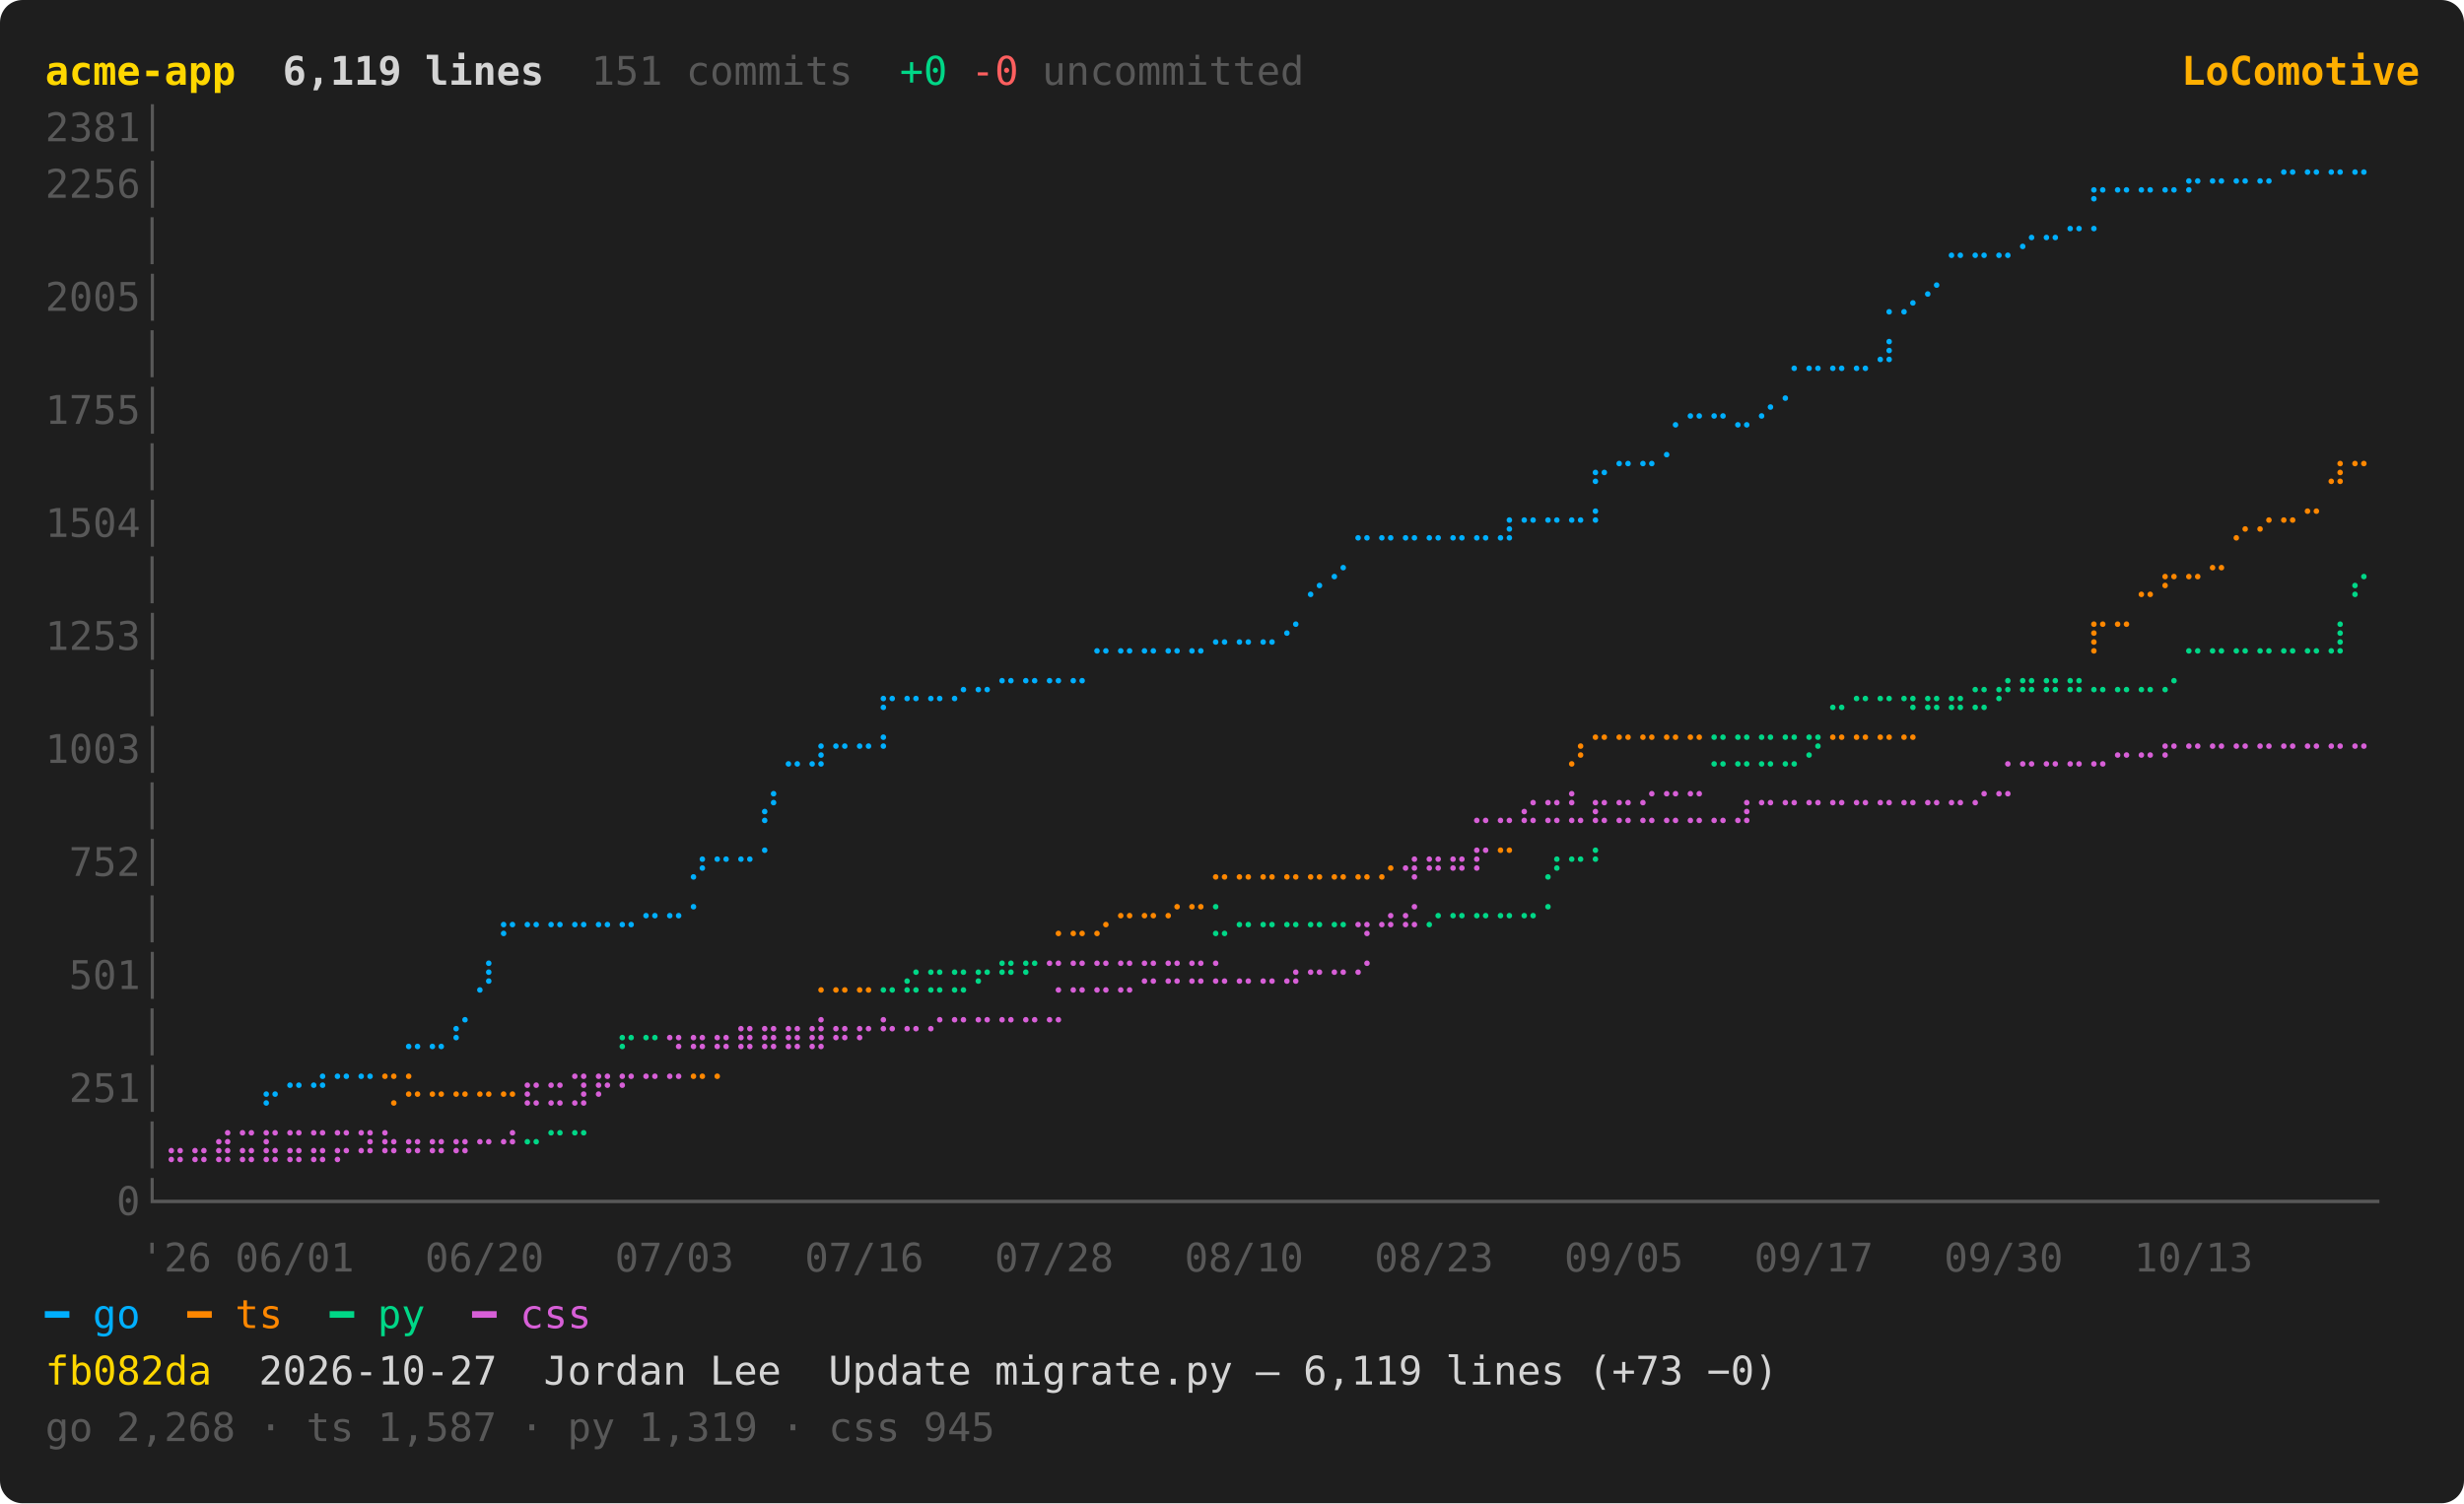
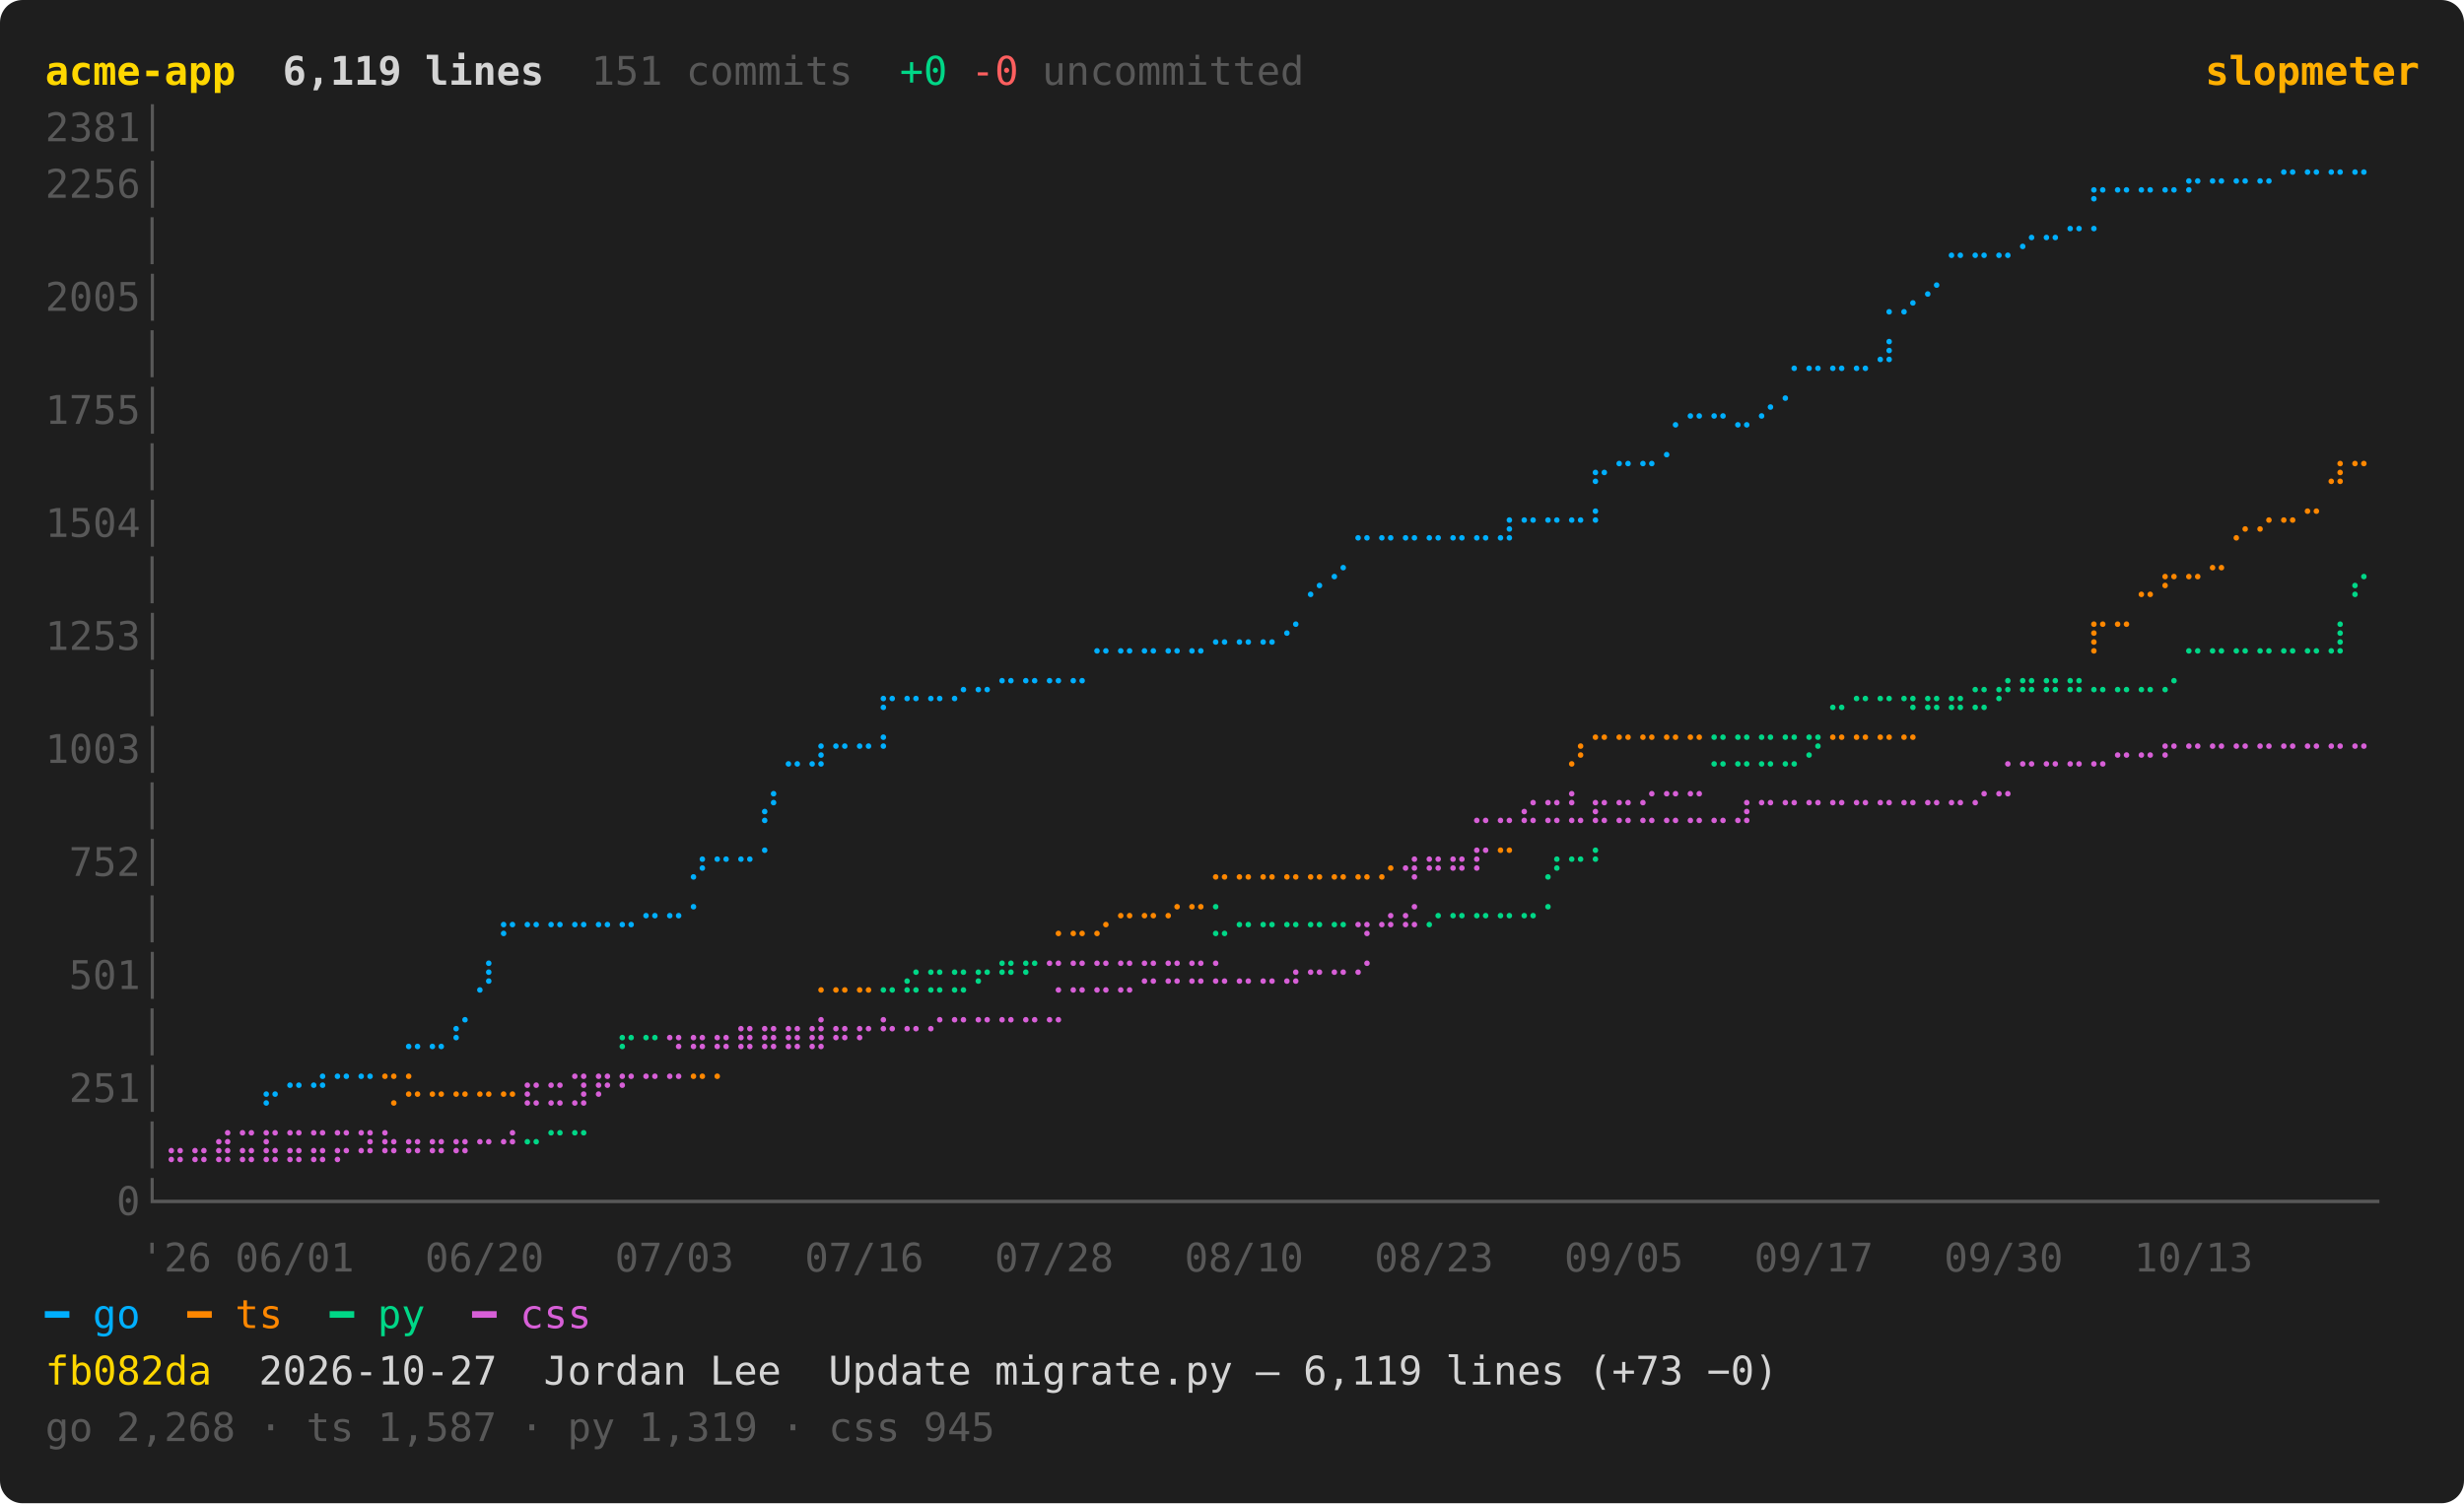
<svg xmlns="http://www.w3.org/2000/svg" width="872" height="532" viewBox="0 0 872 532" font-family="Menlo, 'SF Mono', Consolas, 'DejaVu Sans Mono', monospace" font-size="14">
  <rect width="100%" height="100%" rx="8" fill="#1e1e1e" />
  <text x="16.0 24.4 32.8 41.2 49.6 58.0 66.4 74.8" y="30" fill="#ffd700" font-weight="bold" xml:space="preserve">acme-app</text>
  <text x="100.0 108.4 116.8 125.2 133.6" y="30" fill="#d4d4d4" font-weight="bold" xml:space="preserve">6,119</text>
  <text x="150.4 158.8 167.2 175.6 184.0" y="30" fill="#d4d4d4" font-weight="bold" xml:space="preserve">lines</text>
  <text x="209.2 217.6 226.0" y="30" fill="#585858" xml:space="preserve">151</text>
  <text x="242.8 251.2 259.6 268.0 276.4 284.8 293.2" y="30" fill="#585858" xml:space="preserve">commits</text>
  <text x="318.4 326.8" y="30" fill="#00d787" xml:space="preserve">+0</text>
  <text x="343.6 352.0" y="30" fill="#ff5f5f" xml:space="preserve">-0</text>
  <text x="368.8 377.2 385.6 394.0 402.4 410.8 419.2 427.6 436.0 444.4 452.8" y="30" fill="#585858" xml:space="preserve">uncommitted</text>
-   <text x="772.0 780.4 788.8 797.2 805.6 814.0 822.4 830.8 839.2 847.6" y="30" fill="#ffaf00" font-weight="bold" xml:space="preserve">LoComotive</text>
+   <text x="780.4 788.8 797.2 805.6 814.0 822.4 830.8 839.2 847.6" y="30" fill="#ffaf00" font-weight="bold" xml:space="preserve">slopmeter</text>
  <text x="16.0 24.4 32.8 41.2 49.6" y="50" fill="#585858" xml:space="preserve">2381│</text>
  <text x="16.0 24.4 32.8 41.2 49.6" y="70" fill="#585858" xml:space="preserve">2256│</text>
  <text x="738.4 746.8 755.2 763.6 772.0 780.4 788.8 797.2 805.6 814.0 822.4 830.8" y="70" fill="#00afff" xml:space="preserve">⡤⠤⠤⠤⠖⠒⠒⠒⠉⠉⠉⠉</text>
  <text x="49.6" y="90" fill="#585858" xml:space="preserve">│</text>
  <text x="688.0 696.4 704.8 713.2 721.6 730.0 738.4" y="90" fill="#00afff" xml:space="preserve">⣀⣀⣀⠔⠒⠉⠁</text>
  <text x="16.0 24.4 32.8 41.2 49.6" y="110" fill="#585858" xml:space="preserve">2005│</text>
  <text x="662.8 671.2 679.6" y="110" fill="#00afff" xml:space="preserve">⢀⡠⠊</text>
  <text x="49.6" y="130" fill="#585858" xml:space="preserve">│</text>
  <text x="629.2 637.6 646.0 654.4 662.8" y="130" fill="#00afff" xml:space="preserve">⢀⣀⣀⣀⠼</text>
  <text x="16.0 24.4 32.8 41.2 49.6" y="150" fill="#585858" xml:space="preserve">1755│</text>
  <text x="587.2 595.6 604.0 612.4 620.8 629.2" y="150" fill="#00afff" xml:space="preserve">⢀⠤⠤⣀⠔⠁</text>
  <text x="49.6" y="170" fill="#585858" xml:space="preserve">│</text>
  <text x="562.0 570.4 578.8 587.2" y="170" fill="#00afff" xml:space="preserve">⡤⠒⠒⠁</text>
  <text x="822.4 830.8" y="170" fill="#ff8700" xml:space="preserve">⣰⠒</text>
  <text x="16.0 24.4 32.8 41.2 49.6" y="190" fill="#585858" xml:space="preserve">1504│</text>
  <text x="478.0 486.4 494.8 503.2 511.6 520.0 528.4 536.8 545.2 553.6 562.0" y="190" fill="#00afff" xml:space="preserve">⣀⣀⣀⣀⣀⣀⣰⠒⠒⠒⠃</text>
  <text x="788.8 797.2 805.6 814.0" y="190" fill="#ff8700" xml:space="preserve">⡠⠔⠒⠉</text>
  <text x="49.6" y="210" fill="#585858" xml:space="preserve">│</text>
  <text x="461.2 469.6" y="210" fill="#00afff" xml:space="preserve">⡠⠊</text>
  <text x="755.2 763.6 772.0 780.4" y="210" fill="#ff8700" xml:space="preserve">⣀⠖⠒⠉</text>
  <text x="830.8" y="210" fill="#00d787" xml:space="preserve">⡔</text>
  <text x="16.0 24.4 32.8 41.2 49.6" y="230" fill="#585858" xml:space="preserve">1253│</text>
  <text x="385.6 394.0 402.4 410.8 419.2 427.6 436.0 444.4 452.8" y="230" fill="#00afff" xml:space="preserve">⣀⣀⣀⣀⣀⠤⠤⠤⠊</text>
  <text x="738.4 746.8" y="230" fill="#ff8700" xml:space="preserve">⡏⠉</text>
  <text x="772.0 780.4 788.8 797.2 805.6 814.0 822.4" y="230" fill="#00d787" xml:space="preserve">⣀⣀⣀⣀⣀⣀⣸</text>
  <text x="49.6" y="250" fill="#585858" xml:space="preserve">│</text>
  <text x="310.0 318.4 326.8 335.2 343.6 352.0 360.4 368.8 377.2" y="250" fill="#00afff" xml:space="preserve">⡤⠤⠤⠔⠒⠉⠉⠉⠉</text>
  <text x="646.0 654.4 662.8 671.2 679.6 688.0 696.4 704.8 713.2 721.6 730.0 738.4 746.8 755.2 763.6" y="250" fill="#00d787" xml:space="preserve">⣀⠤⠤⢤⣤⣤⣒⠞⠛⠛⠛⠒⠒⠒⠊</text>
  <text x="16.0 24.4 32.8 41.2 49.6" y="270" fill="#585858" xml:space="preserve">1003│</text>
  <text x="276.4 284.8 293.2 301.6 310.0" y="270" fill="#00afff" xml:space="preserve">⣀⣰⠒⠒⠃</text>
  <text x="553.6 562.0 570.4 578.8 587.2 595.6" y="270" fill="#ff8700" xml:space="preserve">⡰⠉⠉⠉⠉⠉</text>
  <text x="604.0 612.4 620.8 629.2 637.6" y="270" fill="#00d787" xml:space="preserve">⣉⣉⣉⣉⠝</text>
  <text x="646.0 654.4 662.8 671.2" y="270" fill="#ff8700" xml:space="preserve">⠉⠉⠉⠉</text>
  <text x="704.8 713.2 721.6 730.0 738.4 746.8 755.2 763.6 772.0 780.4 788.8 797.2 805.6 814.0 822.4 830.8" y="270" fill="#d75fd7" xml:space="preserve">⢀⣀⣀⣀⣀⠤⠤⠖⠒⠒⠒⠒⠒⠒⠒⠒</text>
  <text x="49.6" y="290" fill="#585858" xml:space="preserve">│</text>
  <text x="268.0" y="290" fill="#00afff" xml:space="preserve">⡜</text>
  <text x="520.0 528.4 536.8 545.2 553.6 562.0 570.4 578.8 587.2 595.6 604.0 612.4 620.8 629.2 637.6 646.0 654.4 662.8 671.2 679.6 688.0 696.4 704.8" y="290" fill="#d75fd7" xml:space="preserve">⣀⣀⣔⣒⣃⣖⣒⣊⣉⣉⣀⣰⠒⠒⠒⠒⠒⠒⠒⠒⠒⠊⠉</text>
  <text x="24.4 32.8 41.2 49.6" y="310" fill="#585858" xml:space="preserve">752│</text>
  <text x="242.8 251.2 259.6 268.0" y="310" fill="#00afff" xml:space="preserve">⡰⠒⠒⠁</text>
  <text x="427.6 436.0 444.4 452.8 461.2 469.6 478.0 486.4" y="310" fill="#ff8700" xml:space="preserve">⣀⣀⣀⣀⣀⣀⣀⡠</text>
  <text x="494.8 503.2 511.6 520.0" y="310" fill="#d75fd7" xml:space="preserve">⢴⠶⠶⠏</text>
  <text x="528.4" y="310" fill="#ff8700" xml:space="preserve">⠉</text>
  <text x="545.2 553.6 562.0" y="310" fill="#00d787" xml:space="preserve">⡰⠒⠃</text>
  <text x="49.6" y="330" fill="#585858" xml:space="preserve">│</text>
  <text x="175.6 184.0 192.4 200.8 209.2 217.6 226.0 234.4 242.8" y="330" fill="#00afff" xml:space="preserve">⡤⠤⠤⠤⠤⠤⠒⠒⠁</text>
  <text x="368.8 377.2 385.6 394.0 402.4 410.8 419.2" y="330" fill="#ff8700" xml:space="preserve">⢀⣀⡠⠒⠒⠊⠉</text>
  <text x="427.6 436.0 444.4 452.8 461.2 469.6" y="330" fill="#00d787" xml:space="preserve">⣁⠤⠤⠤⠤⠤</text>
  <text x="478.0 486.4 494.8" y="330" fill="#d75fd7" xml:space="preserve">⢤⠴⠮</text>
  <text x="503.2 511.6 520.0 528.4 536.8 545.2" y="330" fill="#00d787" xml:space="preserve">⠔⠒⠒⠒⠒⠁</text>
  <text x="24.4 32.8 41.2 49.6" y="350" fill="#585858" xml:space="preserve">501│</text>
  <text x="167.2" y="350" fill="#00afff" xml:space="preserve">⡸</text>
  <text x="284.8 293.2 301.6" y="350" fill="#ff8700" xml:space="preserve">⢀⣀⣀</text>
  <text x="310.0 318.4 326.8 335.2 343.6 352.0 360.4" y="350" fill="#00d787" xml:space="preserve">⣀⣔⣒⣒⠖⠛⠋</text>
  <text x="368.8 377.2 385.6 394.0 402.4 410.8 419.2 427.6 436.0 444.4 452.8 461.2 469.6 478.0" y="350" fill="#d75fd7" xml:space="preserve">⢉⣉⣉⣉⠭⠭⠭⠥⠤⠤⠴⠒⠒⠊</text>
  <text x="49.6" y="370" fill="#585858" xml:space="preserve">│</text>
  <text x="142.0 150.4 158.8" y="370" fill="#00afff" xml:space="preserve">⣀⣀⠎</text>
  <text x="217.6 226.0" y="370" fill="#00d787" xml:space="preserve">⡤⠤</text>
  <text x="234.4 242.8 251.2 259.6 268.0 276.4 284.8 293.2 301.6 310.0 318.4 326.8 335.2 343.6 352.0 360.4 368.8" y="370" fill="#d75fd7" xml:space="preserve">⢤⣤⣤⣶⣶⣶⣾⠶⠖⠓⠒⠊⠉⠉⠉⠉⠉</text>
  <text x="24.4 32.8 41.2 49.6" y="390" fill="#585858" xml:space="preserve">251│</text>
  <text x="91.6 100.0 108.4 116.8 125.2" y="390" fill="#00afff" xml:space="preserve">⡤⠒⠚⠉⠉</text>
  <text x="133.6 142.0 150.4 158.8 167.2 175.6" y="390" fill="#ff8700" xml:space="preserve">⢉⠥⠤⠤⠤⠤</text>
  <text x="184.0 192.4 200.8 209.2 217.6 226.0 234.4" y="390" fill="#d75fd7" xml:space="preserve">⣖⣒⣹⠟⠋⠉⠉</text>
  <text x="242.8 251.2" y="390" fill="#ff8700" xml:space="preserve">⠉⠁</text>
  <text x="49.6" y="410" fill="#585858" xml:space="preserve">│</text>
  <text x="58.0 66.4 74.8 83.2 91.6 100.0 108.4 116.8 125.2 133.6 142.0 150.4 158.8 167.2 175.6" y="410" fill="#d75fd7" xml:space="preserve">⣤⣤⣾⣭⣯⣭⣭⡭⠽⠷⠶⠶⠶⠒⠚</text>
  <text x="184.0 192.4 200.8" y="410" fill="#00d787" xml:space="preserve">⠒⠉⠉</text>
  <text x="41.2 49.6 58.0 66.4 74.8 83.2 91.6 100.0 108.4 116.8 125.2 133.6 142.0 150.4 158.8 167.2 175.6 184.0 192.4 200.8 209.2 217.6 226.0 234.4 242.8 251.2 259.6 268.0 276.4 284.8 293.2 301.6 310.0 318.4 326.8 335.2 343.6 352.0 360.4 368.8 377.2 385.6 394.0 402.4 410.8 419.2 427.6 436.0 444.4 452.8 461.2 469.6 478.0 486.4 494.8 503.2 511.6 520.0 528.4 536.8 545.2 553.6 562.0 570.4 578.8 587.2 595.6 604.0 612.4 620.8 629.2 637.6 646.0 654.4 662.8 671.2 679.6 688.0 696.4 704.8 713.2 721.6 730.0 738.4 746.8 755.2 763.6 772.0 780.4 788.8 797.2 805.6 814.0 822.4 830.8" y="430" fill="#585858" xml:space="preserve">0└─────────────────────────────────────────────────────────────────────────────────────────────</text>
  <text x="49.6 58.0 66.4" y="450" fill="#585858" xml:space="preserve">'26</text>
  <text x="83.2 91.6 100.0 108.4 116.8" y="450" fill="#585858" xml:space="preserve">06/01</text>
  <text x="150.4 158.8 167.2 175.6 184.0" y="450" fill="#585858" xml:space="preserve">06/20</text>
  <text x="217.6 226.0 234.4 242.8 251.2" y="450" fill="#585858" xml:space="preserve">07/03</text>
  <text x="284.8 293.2 301.6 310.0 318.4" y="450" fill="#585858" xml:space="preserve">07/16</text>
  <text x="352.0 360.4 368.8 377.2 385.6" y="450" fill="#585858" xml:space="preserve">07/28</text>
  <text x="419.2 427.6 436.0 444.4 452.8" y="450" fill="#585858" xml:space="preserve">08/10</text>
  <text x="486.4 494.8 503.2 511.6 520.0" y="450" fill="#585858" xml:space="preserve">08/23</text>
  <text x="553.6 562.0 570.4 578.8 587.2" y="450" fill="#585858" xml:space="preserve">09/05</text>
  <text x="620.8 629.2 637.6 646.0 654.4" y="450" fill="#585858" xml:space="preserve">09/17</text>
  <text x="688.0 696.4 704.8 713.2 721.6" y="450" fill="#585858" xml:space="preserve">09/30</text>
  <text x="755.2 763.6 772.0 780.4 788.8" y="450" fill="#585858" xml:space="preserve">10/13</text>
  <text x="16.0" y="470" fill="#00afff" xml:space="preserve">━</text>
  <text x="32.8 41.2" y="470" fill="#00afff" xml:space="preserve">go</text>
  <text x="66.4" y="470" fill="#ff8700" xml:space="preserve">━</text>
  <text x="83.2 91.6" y="470" fill="#ff8700" xml:space="preserve">ts</text>
  <text x="116.8" y="470" fill="#00d787" xml:space="preserve">━</text>
  <text x="133.6 142.0" y="470" fill="#00d787" xml:space="preserve">py</text>
  <text x="167.2" y="470" fill="#d75fd7" xml:space="preserve">━</text>
  <text x="184.0 192.4 200.8" y="470" fill="#d75fd7" xml:space="preserve">css</text>
  <text x="16.0 24.4 32.8 41.2 49.6 58.0 66.4" y="490" fill="#ffd700" xml:space="preserve">fb082da</text>
  <text x="91.6 100.0 108.4 116.8 125.2 133.6 142.0 150.4 158.8 167.2" y="490" fill="#d4d4d4" xml:space="preserve">2026-10-27</text>
  <text x="192.4 200.8 209.2 217.6 226.0 234.4" y="490" fill="#d4d4d4" xml:space="preserve">Jordan</text>
  <text x="251.2 259.6 268.0" y="490" fill="#d4d4d4" xml:space="preserve">Lee</text>
  <text x="293.2 301.6 310.0 318.4 326.8 335.2" y="490" fill="#d4d4d4" xml:space="preserve">Update</text>
  <text x="352.0 360.4 368.8 377.2 385.6 394.0 402.4 410.8 419.2 427.6" y="490" fill="#d4d4d4" xml:space="preserve">migrate.py</text>
  <text x="444.4" y="490" fill="#d4d4d4" xml:space="preserve">—</text>
  <text x="461.2 469.6 478.0 486.4 494.8" y="490" fill="#d4d4d4" xml:space="preserve">6,119</text>
  <text x="511.6 520.0 528.4 536.8 545.2" y="490" fill="#d4d4d4" xml:space="preserve">lines</text>
  <text x="562.0 570.4 578.8 587.2" y="490" fill="#d4d4d4" xml:space="preserve">(+73</text>
  <text x="604.0 612.4 620.8" y="490" fill="#d4d4d4" xml:space="preserve">−0)</text>
  <text x="16.0 24.4" y="510" fill="#585858" xml:space="preserve">go</text>
  <text x="41.2 49.6 58.0 66.4 74.8" y="510" fill="#585858" xml:space="preserve">2,268</text>
  <text x="91.6" y="510" fill="#585858" xml:space="preserve">·</text>
  <text x="108.4 116.8" y="510" fill="#585858" xml:space="preserve">ts</text>
  <text x="133.6 142.0 150.4 158.8 167.2" y="510" fill="#585858" xml:space="preserve">1,587</text>
  <text x="184.0" y="510" fill="#585858" xml:space="preserve">·</text>
  <text x="200.8 209.2" y="510" fill="#585858" xml:space="preserve">py</text>
  <text x="226.0 234.4 242.8 251.2 259.6" y="510" fill="#585858" xml:space="preserve">1,319</text>
  <text x="276.4" y="510" fill="#585858" xml:space="preserve">·</text>
  <text x="293.2 301.6 310.0" y="510" fill="#585858" xml:space="preserve">css</text>
  <text x="326.8 335.2 343.6" y="510" fill="#585858" xml:space="preserve">945</text>
</svg>
